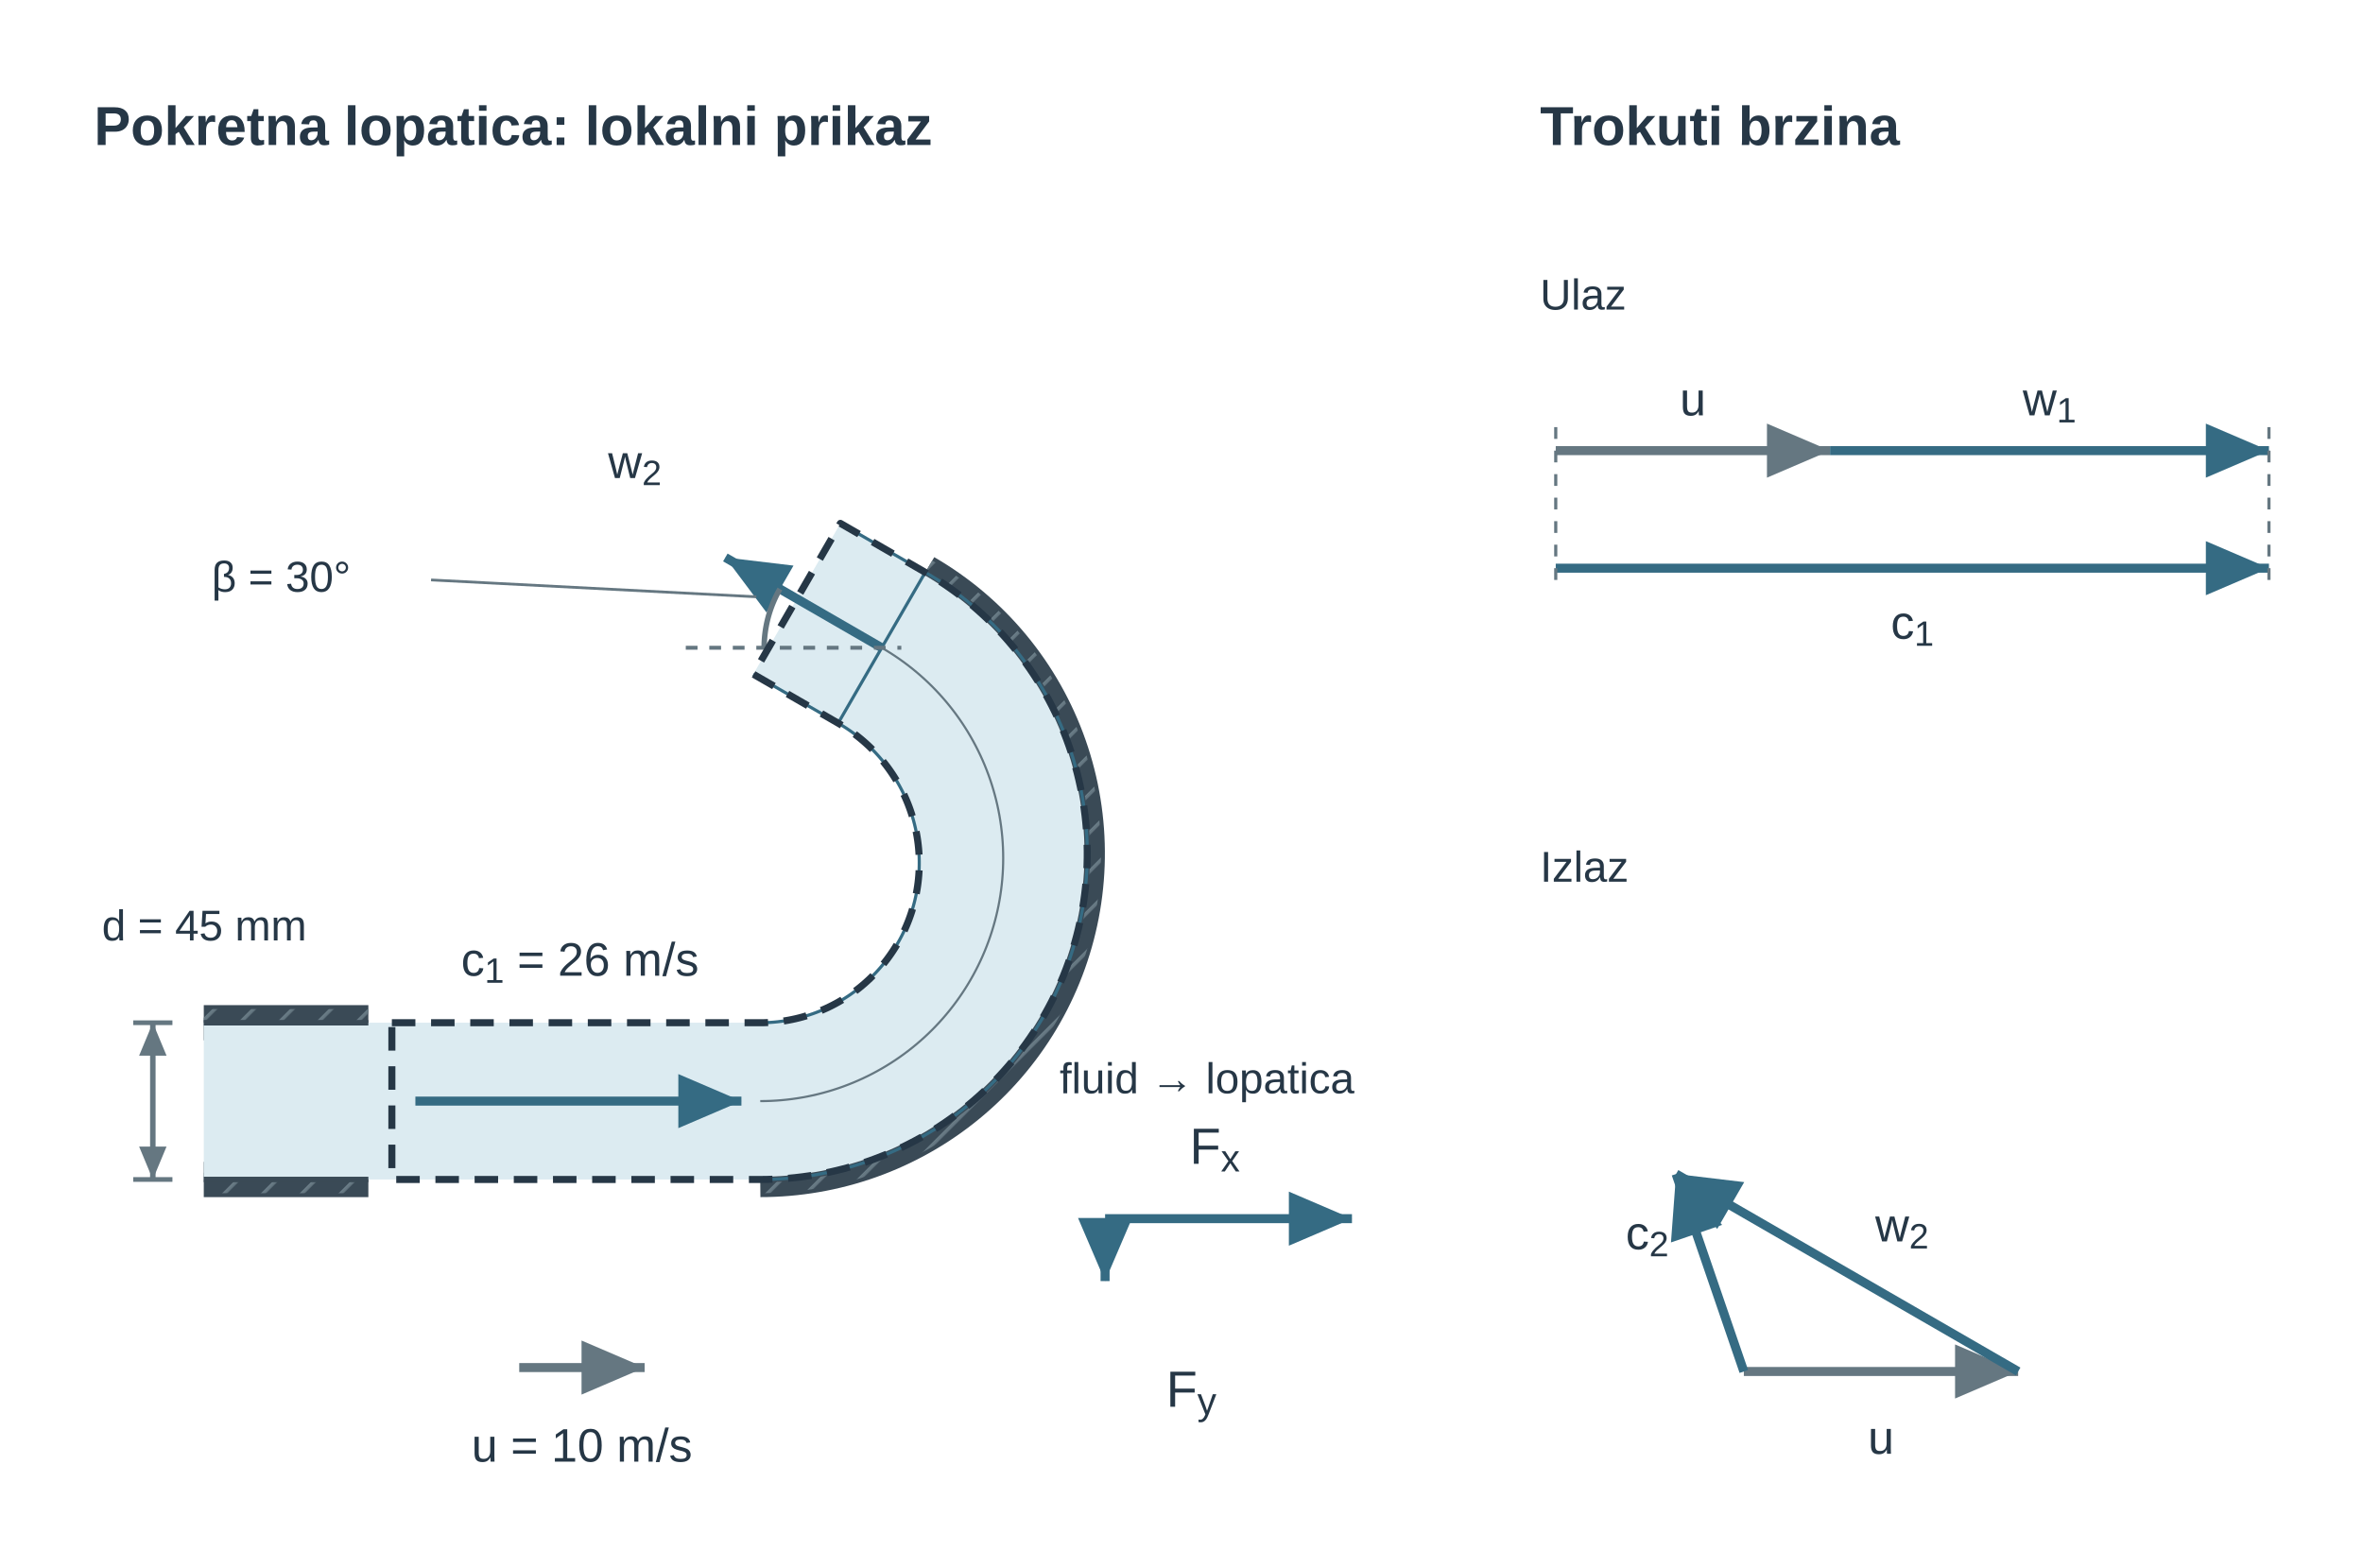
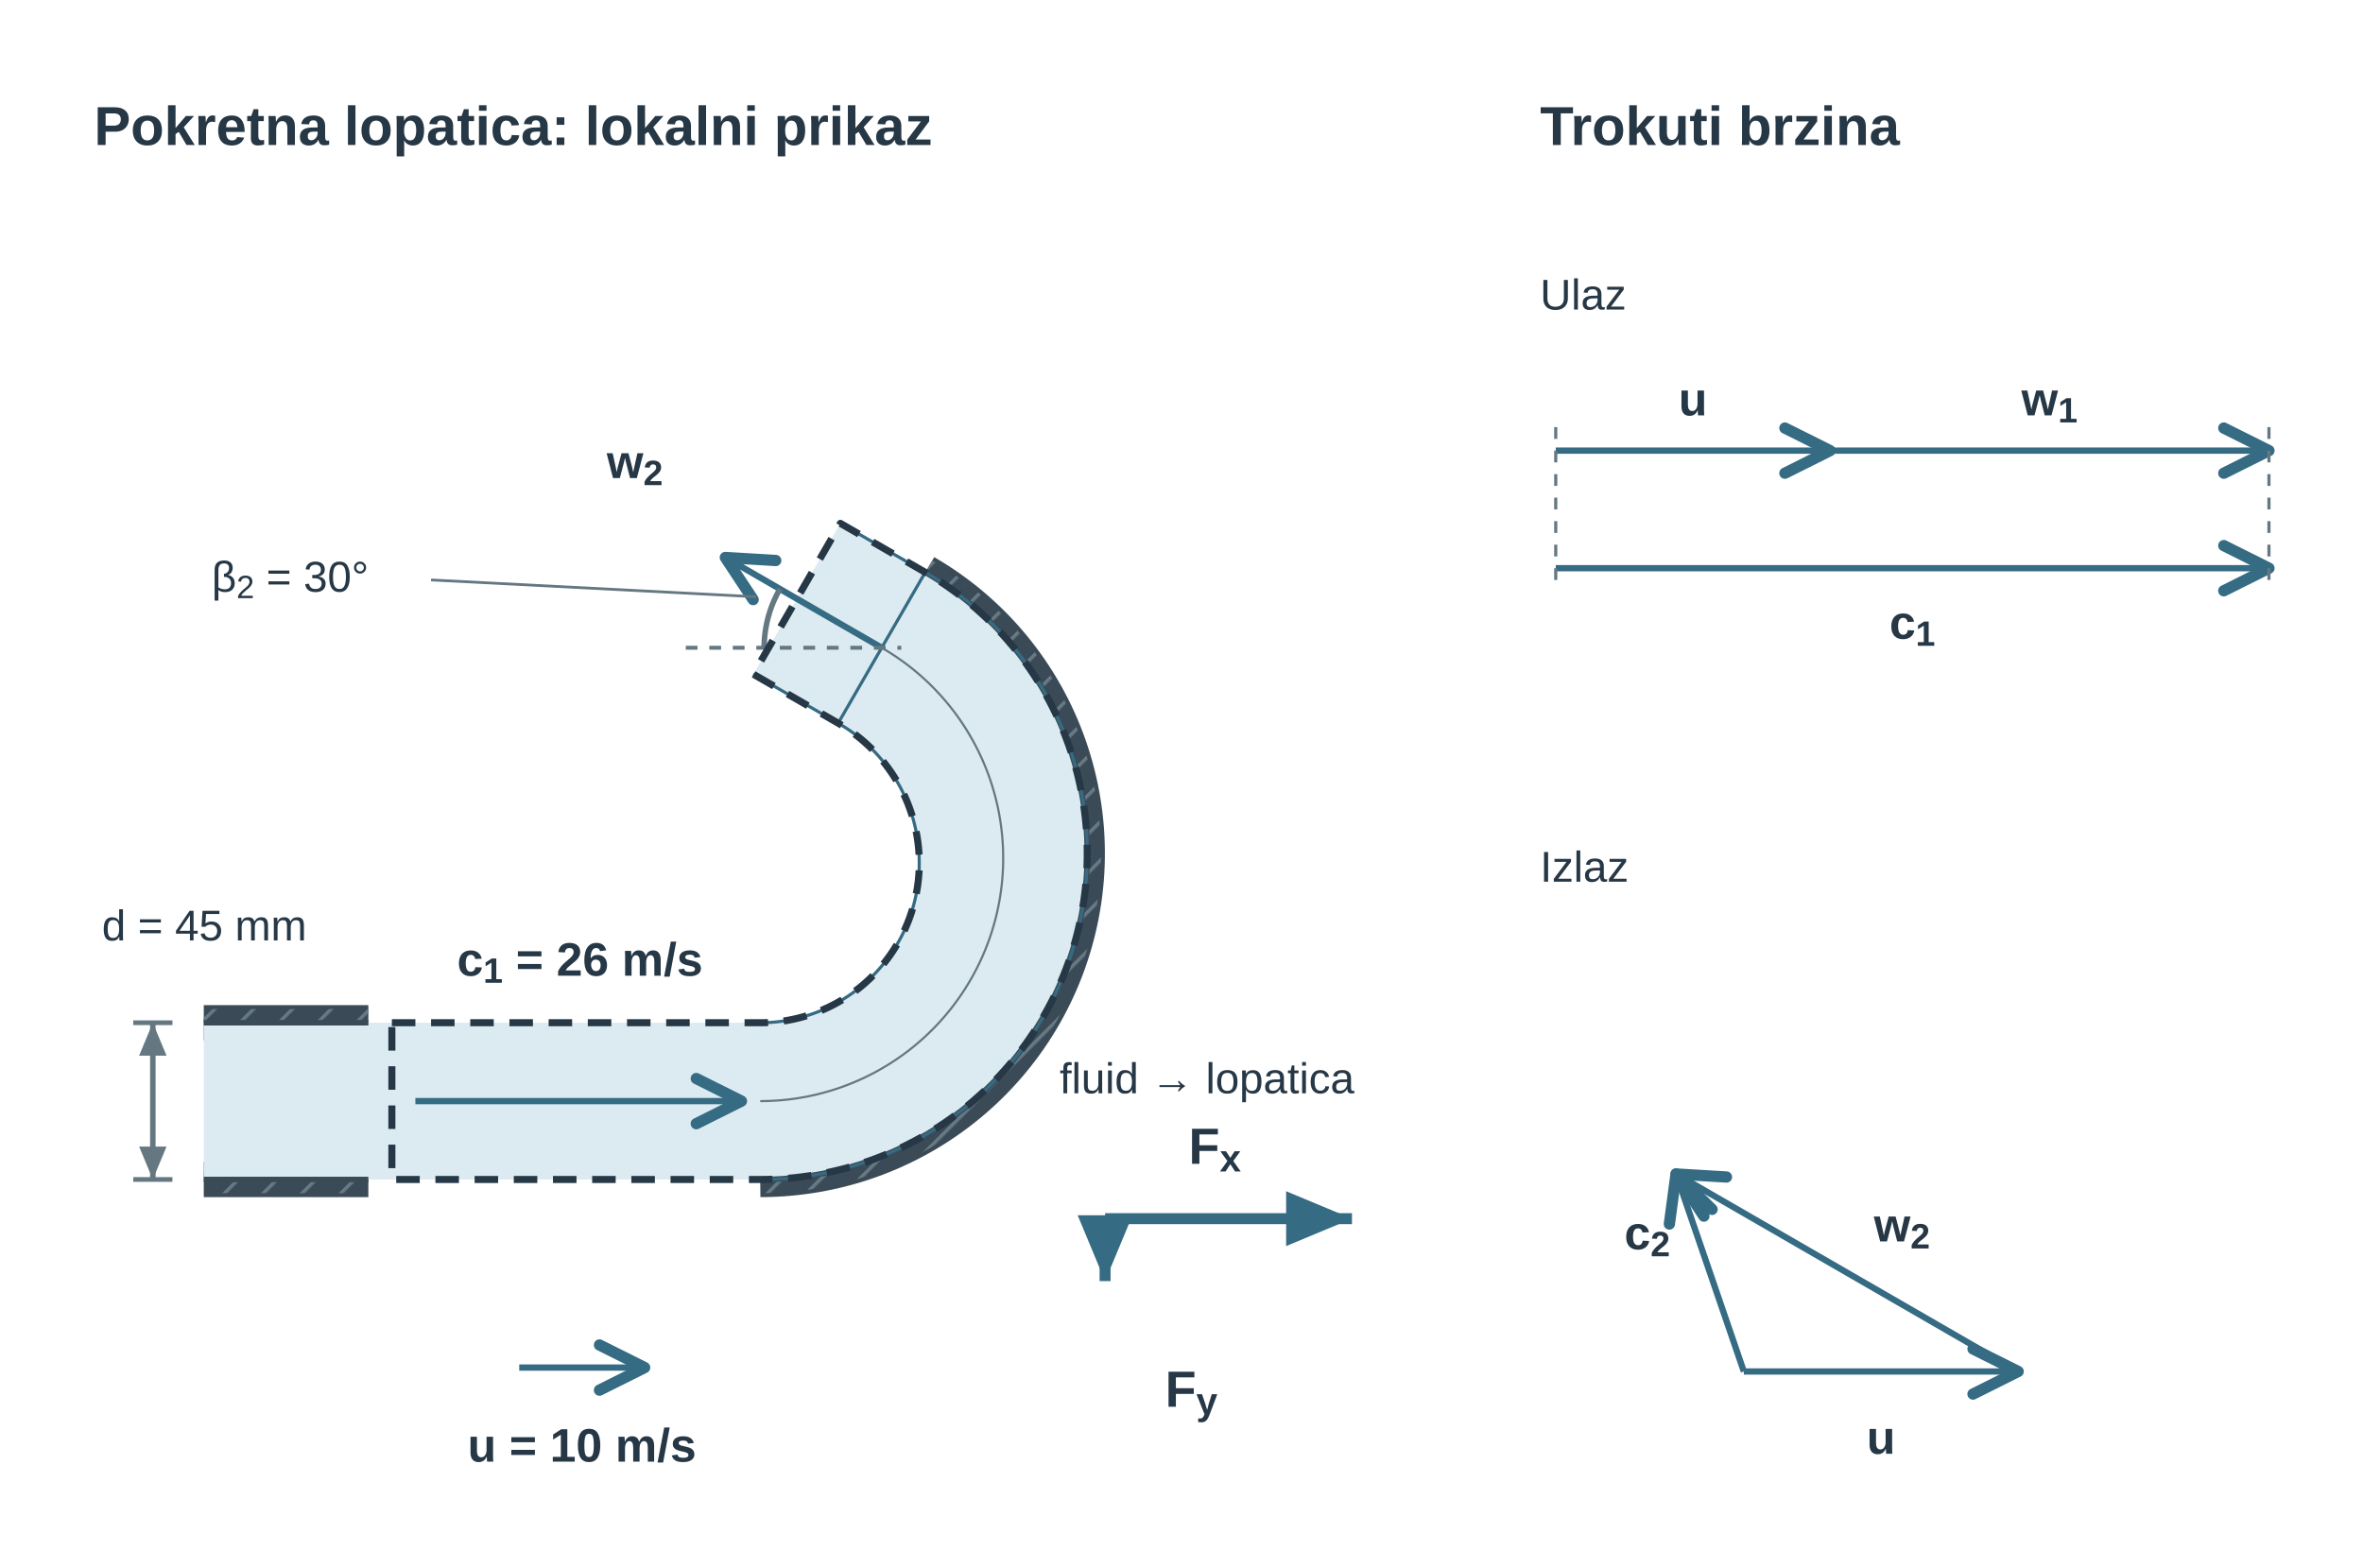
<svg xmlns="http://www.w3.org/2000/svg" viewBox="0 0 603 400" role="img" aria-labelledby="u14p4_title u14p4_desc" preserveAspectRatio="xMidYMid meet" style="display:block;width:100%;max-width:603px;height:auto;">
  <defs>
+     <marker id="u14p4_vopen" viewBox="0 0 10 10" refX="9" refY="5" markerWidth="9" markerHeight="9" orient="auto-start-reverse">
+       <path d="M1,1 L9,5 L1,9" fill="none" stroke="#356b83" stroke-width="2" stroke-linecap="round" stroke-linejoin="round" />
+     </marker>
    <pattern id="u14p4_hatch" width="7" height="7" patternUnits="userSpaceOnUse" patternTransform="rotate(45)">
      <line x1="0" y1="0" x2="0" y2="7" stroke="#657781" stroke-width="1.8" />
    </pattern>
    <marker id="u14p4_v" markerWidth="7" markerHeight="6" refX="7" refY="3" orient="auto">
      <path d="M0 0 L7 3 L0 6 Z" fill="#356b83" />
    </marker>
    <marker id="u14p4_dim" markerWidth="6" markerHeight="5" refX="6" refY="2.5" orient="auto-start-reverse">
      <path d="M0 0 L6 2.5 L0 5 Z" fill="#657781" />
    </marker>
    <marker id="u14p4_dimSmall" markerWidth="3" markerHeight="3" refX="3" refY="1.5" orient="auto-start-reverse">
      <path d="M0 0 L3 1.5 L0 3 Z" fill="#356b83" />
    </marker>
-     <marker id="u14p4_forceMarker" markerWidth="7" markerHeight="6" refX="7" refY="3" orient="auto">
-       <path d="M0 0 L7 3 L0 6 Z" fill="#356b83" />
+     <marker id="u14p4_forceMarker" markerWidth="6" markerHeight="5" refX="6" refY="2.5" orient="auto">
+       <path d="M0 0 L6 2.5 L0 5 Z" fill="#356b83" />
    </marker>
    <marker id="u14p4_pressureMarker" markerWidth="7" markerHeight="6" refX="7" refY="3" orient="auto">
      <path d="M0 0 L7 3 L0 6 Z" fill="#356b83" />
    </marker>
    <marker id="u14p4_reactionMarker" markerWidth="7" markerHeight="6" refX="7" refY="3" orient="auto">
      <path d="M0 0 L7 3 L0 6 Z" fill="#356b83" />
    </marker>
    <marker id="u14p4_axisMarker" markerWidth="7" markerHeight="6" refX="7" refY="3" orient="auto">
      <path d="M0 0 L7 3 L0 6 Z" fill="#3a4a56" />
    </marker>
    <marker id="u14p4_motionMarker" markerWidth="7" markerHeight="6" refX="7" refY="3" orient="auto">
      <path d="M0 0 L7 3 L0 6 Z" fill="#657781" />
    </marker>
  </defs>
  <g id="u14p4_title-scene-1" transform="translate(-10 -5)">
    <g font-family="Arial, Liberation Sans, sans-serif" fill="#3a4a56">
      <text x="34" y="42" font-size="14" fill="#263746" text-anchor="start" font-weight="700">Pokretna lopatica: lokalni prikaz</text>
      <path id="u14p4_flowouter0" d="M62 266.0 H104" fill="none" stroke="#3a4a56" stroke-width="9" stroke-linecap="butt" stroke-linejoin="round" />
      <path d="M62 266.0 H104" fill="none" stroke="url(#u14p4_hatch)" stroke-width="7" stroke-linecap="butt" stroke-linejoin="round" />
      <path id="u14p4_flowouter1" d="M62 306.0 H104" fill="none" stroke="#3a4a56" stroke-width="9" stroke-linecap="butt" stroke-linejoin="round" />
      <path d="M62 306.0 H104" fill="none" stroke="url(#u14p4_hatch)" stroke-width="7" stroke-linecap="butt" stroke-linejoin="round" />
      <path id="u14p4_flowouter2" d="M204 306 L205.789 305.981 L207.577 305.924 L209.363 305.829 L211.147 305.695 L212.928 305.524 L214.705 305.314 L216.477 305.067 L218.244 304.782 L220.004 304.459 L221.758 304.099 L223.503 303.701 L225.239 303.266 L226.966 302.794 L228.683 302.285 L230.389 301.739 L232.083 301.156 L233.764 300.538 L235.432 299.883 L237.085 299.192 L238.724 298.466 L240.347 297.705 L241.954 296.909 L243.544 296.079 L245.116 295.214 L246.669 294.316 L248.202 293.384 L249.716 292.419 L251.209 291.422 L252.681 290.392 L254.13 289.33 L255.556 288.238 L256.959 287.114 L258.338 285.96 L259.692 284.777 L261.02 283.564 L262.322 282.322 L263.598 281.052 L264.846 279.755 L266.066 278.43 L267.257 277.079 L268.419 275.702 L269.552 274.3 L270.654 272.873 L271.725 271.422 L272.765 269.947 L273.773 268.45 L274.749 266.931 L275.692 265.391 L276.601 263.83 L277.476 262.249 L278.318 260.649 L279.124 259.031 L279.895 257.395 L280.631 255.742 L281.331 254.072 L281.995 252.388 L282.622 250.688 L283.212 248.975 L283.764 247.249 L284.279 245.511 L284.756 243.761 L285.195 242.001 L285.596 240.23 L285.958 238.451 L286.281 236.664 L286.565 234.87 L286.81 233.069 L287.015 231.263 L287.181 229.452 L287.307 227.637 L287.393 225.82 L287.44 224 L287.447 222.179 L287.413 220.358 L287.34 218.538 L287.227 216.719 L287.074 214.902 L286.881 213.089 L286.648 211.279 L286.375 209.475 L286.063 207.677 L285.711 205.885 L285.32 204.101 L284.889 202.326 L284.419 200.56 L283.91 198.804 L283.363 197.06 L282.777 195.328 L282.153 193.608 L281.49 191.902 L280.791 190.211 L280.053 188.536 L279.279 186.876 L278.469 185.234 L277.621 183.61 L276.738 182.004 L275.82 180.419 L274.866 178.853 L273.878 177.309 L272.856 175.787 L271.8 174.287 L270.711 172.811 L269.589 171.359 L268.435 169.932 L267.25 168.531 L266.033 167.157 L264.787 165.809 L263.51 164.49 L262.204 163.199 L260.87 161.937 L259.508 160.705 L258.119 159.504 L256.703 158.333 L255.261 157.195 L253.795 156.089 L252.304 155.015 L250.789 153.975 L249.252 152.969 L247.692 151.998 L246.111 151.061" fill="none" stroke="#3a4a56" stroke-width="9" stroke-linecap="butt" stroke-linejoin="round" />
      <path d="M204 306 L205.789 305.981 L207.577 305.924 L209.363 305.829 L211.147 305.695 L212.928 305.524 L214.705 305.314 L216.477 305.067 L218.244 304.782 L220.004 304.459 L221.758 304.099 L223.503 303.701 L225.239 303.266 L226.966 302.794 L228.683 302.285 L230.389 301.739 L232.083 301.156 L233.764 300.538 L235.432 299.883 L237.085 299.192 L238.724 298.466 L240.347 297.705 L241.954 296.909 L243.544 296.079 L245.116 295.214 L246.669 294.316 L248.202 293.384 L249.716 292.419 L251.209 291.422 L252.681 290.392 L254.13 289.33 L255.556 288.238 L256.959 287.114 L258.338 285.96 L259.692 284.777 L261.02 283.564 L262.322 282.322 L263.598 281.052 L264.846 279.755 L266.066 278.43 L267.257 277.079 L268.419 275.702 L269.552 274.3 L270.654 272.873 L271.725 271.422 L272.765 269.947 L273.773 268.45 L274.749 266.931 L275.692 265.391 L276.601 263.83 L277.476 262.249 L278.318 260.649 L279.124 259.031 L279.895 257.395 L280.631 255.742 L281.331 254.072 L281.995 252.388 L282.622 250.688 L283.212 248.975 L283.764 247.249 L284.279 245.511 L284.756 243.761 L285.195 242.001 L285.596 240.23 L285.958 238.451 L286.281 236.664 L286.565 234.87 L286.81 233.069 L287.015 231.263 L287.181 229.452 L287.307 227.637 L287.393 225.82 L287.44 224 L287.447 222.179 L287.413 220.358 L287.34 218.538 L287.227 216.719 L287.074 214.902 L286.881 213.089 L286.648 211.279 L286.375 209.475 L286.063 207.677 L285.711 205.885 L285.32 204.101 L284.889 202.326 L284.419 200.56 L283.91 198.804 L283.363 197.06 L282.777 195.328 L282.153 193.608 L281.49 191.902 L280.791 190.211 L280.053 188.536 L279.279 186.876 L278.469 185.234 L277.621 183.61 L276.738 182.004 L275.82 180.419 L274.866 178.853 L273.878 177.309 L272.856 175.787 L271.8 174.287 L270.711 172.811 L269.589 171.359 L268.435 169.932 L267.25 168.531 L266.033 167.157 L264.787 165.809 L263.51 164.49 L262.204 163.199 L260.87 161.937 L259.508 160.705 L258.119 159.504 L256.703 158.333 L255.261 157.195 L253.795 156.089 L252.304 155.015 L250.789 153.975 L249.252 152.969 L247.692 151.998 L246.111 151.061" fill="none" stroke="url(#u14p4_hatch)" stroke-width="7" stroke-linecap="butt" stroke-linejoin="round" />
      <path id="u14p4_flowfluid" d="M62 266 L204 266 L204.916 265.99 L205.832 265.958 L206.747 265.906 L207.66 265.833 L208.571 265.739 L209.48 265.625 L210.386 265.49 L211.288 265.334 L212.187 265.158 L213.081 264.962 L213.97 264.745 L214.854 264.509 L215.733 264.252 L216.604 263.976 L217.47 263.681 L218.328 263.366 L219.178 263.031 L220.021 262.678 L220.855 262.306 L221.68 261.916 L222.496 261.507 L223.303 261.08 L224.099 260.635 L224.884 260.173 L225.659 259.693 L226.423 259.197 L227.175 258.683 L227.914 258.153 L228.642 257.607 L229.357 257.045 L230.058 256.468 L230.747 255.875 L231.421 255.268 L232.082 254.646 L232.728 254.009 L233.359 253.359 L233.976 252.695 L234.577 252.018 L235.163 251.329 L235.733 250.627 L236.286 249.913 L236.824 249.187 L237.345 248.45 L237.85 247.702 L238.337 246.943 L238.807 246.175 L239.26 245.396 L239.696 244.609 L240.113 243.812 L240.513 243.007 L240.895 242.194 L241.258 241.374 L241.603 240.546 L241.93 239.711 L242.238 238.87 L242.527 238.023 L242.798 237.17 L243.049 236.312 L243.282 235.45 L243.496 234.583 L243.69 233.712 L243.865 232.838 L244.022 231.961 L244.158 231.081 L244.276 230.199 L244.374 229.315 L244.453 228.43 L244.513 227.544 L244.554 226.658 L244.575 225.772 L244.577 224.885 L244.56 224 L244.524 223.116 L244.469 222.233 L244.394 221.352 L244.301 220.474 L244.189 219.599 L244.058 218.726 L243.909 217.857 L243.741 216.993 L243.554 216.132 L243.35 215.276 L243.127 214.426 L242.886 213.581 L242.627 212.741 L242.351 211.908 L242.057 211.082 L241.745 210.262 L241.416 209.45 L241.071 208.645 L240.708 207.848 L240.329 207.06 L239.933 206.28 L239.521 205.509 L239.093 204.747 L238.649 203.996 L238.189 203.254 L237.714 202.522 L237.224 201.8 L236.719 201.09 L236.199 200.391 L235.665 199.703 L235.117 199.026 L234.554 198.362 L233.978 197.71 L233.389 197.07 L232.786 196.443 L232.171 195.829 L231.543 195.228 L230.903 194.641 L230.251 194.067 L229.587 193.507 L228.911 192.961 L228.225 192.429 L227.528 191.912 L226.82 191.41 L226.102 190.923 L225.374 190.45 L224.636 189.993 L223.889 189.551 L202.238 177.051 L224.46 138.561 L246.111 151.061 L247.692 151.998 L249.252 152.969 L250.789 153.975 L252.304 155.015 L253.795 156.089 L255.261 157.195 L256.703 158.333 L258.119 159.504 L259.508 160.705 L260.87 161.937 L262.204 163.199 L263.51 164.49 L264.787 165.809 L266.033 167.157 L267.25 168.531 L268.435 169.932 L269.589 171.359 L270.711 172.811 L271.8 174.287 L272.856 175.787 L273.878 177.309 L274.866 178.853 L275.82 180.419 L276.738 182.004 L277.621 183.61 L278.469 185.234 L279.279 186.876 L280.053 188.536 L280.791 190.211 L281.49 191.902 L282.153 193.608 L282.777 195.328 L283.363 197.06 L283.91 198.804 L284.419 200.56 L284.889 202.326 L285.32 204.101 L285.711 205.885 L286.063 207.677 L286.375 209.475 L286.648 211.279 L286.881 213.089 L287.074 214.902 L287.227 216.719 L287.34 218.538 L287.413 220.358 L287.447 222.179 L287.44 224 L287.393 225.82 L287.307 227.637 L287.181 229.452 L287.015 231.263 L286.81 233.069 L286.565 234.87 L286.281 236.664 L285.958 238.451 L285.596 240.23 L285.195 242.001 L284.756 243.761 L284.279 245.511 L283.764 247.249 L283.212 248.975 L282.622 250.688 L281.995 252.388 L281.331 254.072 L280.631 255.742 L279.895 257.395 L279.124 259.031 L278.318 260.649 L277.476 262.249 L276.601 263.83 L275.692 265.391 L274.749 266.931 L273.773 268.45 L272.765 269.947 L271.725 271.422 L270.654 272.873 L269.552 274.3 L268.419 275.702 L267.257 277.079 L266.066 278.43 L264.846 279.755 L263.598 281.052 L262.322 282.322 L261.02 283.564 L259.692 284.777 L258.338 285.96 L256.959 287.114 L255.556 288.238 L254.13 289.33 L252.681 290.392 L251.209 291.422 L249.716 292.419 L248.202 293.384 L246.669 294.316 L245.116 295.214 L243.544 296.079 L241.954 296.909 L240.347 297.705 L238.724 298.466 L237.085 299.192 L235.432 299.883 L233.764 300.538 L232.083 301.156 L230.389 301.739 L228.683 302.285 L226.966 302.794 L225.239 303.266 L223.503 303.701 L221.758 304.099 L220.004 304.459 L218.244 304.782 L216.477 305.067 L214.705 305.314 L212.928 305.524 L211.147 305.695 L209.363 305.829 L207.577 305.924 L205.789 305.981 L204 306 L62 306 Z" fill="#dcebf1" stroke="none" stroke-width="1.8" />
      <path id="u14p4_flowwall0" d="M62 266.0 H104" fill="none" stroke="#3a4a56" stroke-width="1.4" />
      <path id="u14p4_flowwall1" d="M62 306.0 H104" fill="none" stroke="#3a4a56" stroke-width="1.4" />
      <path id="u14p4_flowwall2" d="M204 306 L205.789 305.981 L207.577 305.924 L209.363 305.829 L211.147 305.695 L212.928 305.524 L214.705 305.314 L216.477 305.067 L218.244 304.782 L220.004 304.459 L221.758 304.099 L223.503 303.701 L225.239 303.266 L226.966 302.794 L228.683 302.285 L230.389 301.739 L232.083 301.156 L233.764 300.538 L235.432 299.883 L237.085 299.192 L238.724 298.466 L240.347 297.705 L241.954 296.909 L243.544 296.079 L245.116 295.214 L246.669 294.316 L248.202 293.384 L249.716 292.419 L251.209 291.422 L252.681 290.392 L254.13 289.33 L255.556 288.238 L256.959 287.114 L258.338 285.96 L259.692 284.777 L261.02 283.564 L262.322 282.322 L263.598 281.052 L264.846 279.755 L266.066 278.43 L267.257 277.079 L268.419 275.702 L269.552 274.3 L270.654 272.873 L271.725 271.422 L272.765 269.947 L273.773 268.45 L274.749 266.931 L275.692 265.391 L276.601 263.83 L277.476 262.249 L278.318 260.649 L279.124 259.031 L279.895 257.395 L280.631 255.742 L281.331 254.072 L281.995 252.388 L282.622 250.688 L283.212 248.975 L283.764 247.249 L284.279 245.511 L284.756 243.761 L285.195 242.001 L285.596 240.23 L285.958 238.451 L286.281 236.664 L286.565 234.87 L286.81 233.069 L287.015 231.263 L287.181 229.452 L287.307 227.637 L287.393 225.82 L287.44 224 L287.447 222.179 L287.413 220.358 L287.34 218.538 L287.227 216.719 L287.074 214.902 L286.881 213.089 L286.648 211.279 L286.375 209.475 L286.063 207.677 L285.711 205.885 L285.32 204.101 L284.889 202.326 L284.419 200.56 L283.91 198.804 L283.363 197.06 L282.777 195.328 L282.153 193.608 L281.49 191.902 L280.791 190.211 L280.053 188.536 L279.279 186.876 L278.469 185.234 L277.621 183.61 L276.738 182.004 L275.82 180.419 L274.866 178.853 L273.878 177.309 L272.856 175.787 L271.8 174.287 L270.711 172.811 L269.589 171.359 L268.435 169.932 L267.25 168.531 L266.033 167.157 L264.787 165.809 L263.51 164.49 L262.204 163.199 L260.87 161.937 L259.508 160.705 L258.119 159.504 L256.703 158.333 L255.261 157.195 L253.795 156.089 L252.304 155.015 L250.789 153.975 L249.252 152.969 L247.692 151.998 L246.111 151.061" fill="none" stroke="#3a4a56" stroke-width="1.4" />
      <path id="u14p4_flowfreeEdge" d="M204 266 L204.916 265.99 L205.832 265.958 L206.747 265.906 L207.66 265.833 L208.571 265.739 L209.48 265.625 L210.386 265.49 L211.288 265.334 L212.187 265.158 L213.081 264.962 L213.97 264.745 L214.854 264.509 L215.733 264.252 L216.604 263.976 L217.47 263.681 L218.328 263.366 L219.178 263.031 L220.021 262.678 L220.855 262.306 L221.68 261.916 L222.496 261.507 L223.303 261.08 L224.099 260.635 L224.884 260.173 L225.659 259.693 L226.423 259.197 L227.175 258.683 L227.914 258.153 L228.642 257.607 L229.357 257.045 L230.058 256.468 L230.747 255.875 L231.421 255.268 L232.082 254.646 L232.728 254.009 L233.359 253.359 L233.976 252.695 L234.577 252.018 L235.163 251.329 L235.733 250.627 L236.286 249.913 L236.824 249.187 L237.345 248.45 L237.85 247.702 L238.337 246.943 L238.807 246.175 L239.26 245.396 L239.696 244.609 L240.113 243.812 L240.513 243.007 L240.895 242.194 L241.258 241.374 L241.603 240.546 L241.93 239.711 L242.238 238.87 L242.527 238.023 L242.798 237.17 L243.049 236.312 L243.282 235.45 L243.496 234.583 L243.69 233.712 L243.865 232.838 L244.022 231.961 L244.158 231.081 L244.276 230.199 L244.374 229.315 L244.453 228.43 L244.513 227.544 L244.554 226.658 L244.575 225.772 L244.577 224.885 L244.56 224 L244.524 223.116 L244.469 222.233 L244.394 221.352 L244.301 220.474 L244.189 219.599 L244.058 218.726 L243.909 217.857 L243.741 216.993 L243.554 216.132 L243.35 215.276 L243.127 214.426 L242.886 213.581 L242.627 212.741 L242.351 211.908 L242.057 211.082 L241.745 210.262 L241.416 209.45 L241.071 208.645 L240.708 207.848 L240.329 207.06 L239.933 206.28 L239.521 205.509 L239.093 204.747 L238.649 203.996 L238.189 203.254 L237.714 202.522 L237.224 201.8 L236.719 201.09 L236.199 200.391 L235.665 199.703 L235.117 199.026 L234.554 198.362 L233.978 197.71 L233.389 197.07 L232.786 196.443 L232.171 195.829 L231.543 195.228 L230.903 194.641 L230.251 194.067 L229.587 193.507 L228.911 192.961 L228.225 192.429 L227.528 191.912 L226.82 191.41 L226.102 190.923 L225.374 190.45 L224.636 189.993 L223.889 189.551 L202.238 177.051" fill="none" stroke="#356b83" stroke-width="0.8" />
      <path id="u14p4_flowouterEdge" d="M204 306 L205.789 305.981 L207.577 305.924 L209.363 305.829 L211.147 305.695 L212.928 305.524 L214.705 305.314 L216.477 305.067 L218.244 304.782 L220.004 304.459 L221.758 304.099 L223.503 303.701 L225.239 303.266 L226.966 302.794 L228.683 302.285 L230.389 301.739 L232.083 301.156 L233.764 300.538 L235.432 299.883 L237.085 299.192 L238.724 298.466 L240.347 297.705 L241.954 296.909 L243.544 296.079 L245.116 295.214 L246.669 294.316 L248.202 293.384 L249.716 292.419 L251.209 291.422 L252.681 290.392 L254.13 289.33 L255.556 288.238 L256.959 287.114 L258.338 285.96 L259.692 284.777 L261.02 283.564 L262.322 282.322 L263.598 281.052 L264.846 279.755 L266.066 278.43 L267.257 277.079 L268.419 275.702 L269.552 274.3 L270.654 272.873 L271.725 271.422 L272.765 269.947 L273.773 268.45 L274.749 266.931 L275.692 265.391 L276.601 263.83 L277.476 262.249 L278.318 260.649 L279.124 259.031 L279.895 257.395 L280.631 255.742 L281.331 254.072 L281.995 252.388 L282.622 250.688 L283.212 248.975 L283.764 247.249 L284.279 245.511 L284.756 243.761 L285.195 242.001 L285.596 240.23 L285.958 238.451 L286.281 236.664 L286.565 234.87 L286.81 233.069 L287.015 231.263 L287.181 229.452 L287.307 227.637 L287.393 225.82 L287.44 224 L287.447 222.179 L287.413 220.358 L287.34 218.538 L287.227 216.719 L287.074 214.902 L286.881 213.089 L286.648 211.279 L286.375 209.475 L286.063 207.677 L285.711 205.885 L285.32 204.101 L284.889 202.326 L284.419 200.56 L283.91 198.804 L283.363 197.06 L282.777 195.328 L282.153 193.608 L281.49 191.902 L280.791 190.211 L280.053 188.536 L279.279 186.876 L278.469 185.234 L277.621 183.61 L276.738 182.004 L275.82 180.419 L274.866 178.853 L273.878 177.309 L272.856 175.787 L271.8 174.287 L270.711 172.811 L269.589 171.359 L268.435 169.932 L267.25 168.531 L266.033 167.157 L264.787 165.809 L263.51 164.49 L262.204 163.199 L260.87 161.937 L259.508 160.705 L258.119 159.504 L256.703 158.333 L255.261 157.195 L253.795 156.089 L252.304 155.015 L250.789 153.975 L249.252 152.969 L247.692 151.998 L246.111 151.061 L224.46 138.561" fill="none" stroke="#356b83" stroke-width="0.8" />
      <path id="u14p4_flowcenterline" d="M204 286 L205.353 285.985 L206.704 285.941 L208.055 285.867 L209.404 285.764 L210.75 285.631 L212.093 285.47 L213.432 285.278 L214.766 285.058 L216.096 284.809 L217.419 284.53 L218.737 284.223 L220.047 283.887 L221.349 283.523 L222.644 283.13 L223.929 282.71 L225.205 282.261 L226.471 281.784 L227.726 281.281 L228.97 280.749 L230.202 280.191 L231.422 279.606 L232.628 278.995 L233.821 278.357 L235 277.694 L236.164 277.005 L237.313 276.29 L238.445 275.551 L239.562 274.787 L240.661 274 L241.743 273.188 L242.807 272.353 L243.853 271.495 L244.879 270.614 L245.887 269.711 L246.874 268.787 L247.841 267.841 L248.787 266.874 L249.711 265.887 L250.614 264.879 L251.495 263.853 L252.353 262.807 L253.188 261.743 L254 260.661 L254.787 259.562 L255.551 258.445 L256.29 257.313 L257.005 256.164 L257.694 255 L258.357 253.821 L258.995 252.628 L259.606 251.422 L260.191 250.202 L260.749 248.97 L261.281 247.726 L261.784 246.471 L262.261 245.205 L262.71 243.929 L263.13 242.644 L263.523 241.349 L263.887 240.047 L264.223 238.737 L264.53 237.419 L264.809 236.096 L265.058 234.766 L265.278 233.432 L265.47 232.093 L265.631 230.75 L265.764 229.404 L265.867 228.055 L265.941 226.704 L265.985 225.353 L266 224 L265.985 222.647 L265.941 221.296 L265.867 219.945 L265.764 218.596 L265.631 217.25 L265.47 215.907 L265.278 214.568 L265.058 213.234 L264.809 211.904 L264.53 210.581 L264.223 209.263 L263.887 207.953 L263.523 206.651 L263.13 205.356 L262.71 204.071 L262.261 202.795 L261.784 201.529 L261.281 200.274 L260.749 199.03 L260.191 197.798 L259.606 196.578 L258.995 195.372 L258.357 194.179 L257.694 193 L257.005 191.836 L256.29 190.687 L255.551 189.555 L254.787 188.438 L254 187.339 L253.188 186.257 L252.353 185.193 L251.495 184.147 L250.614 183.121 L249.711 182.113 L248.787 181.126 L247.841 180.159 L246.874 179.213 L245.887 178.289 L244.879 177.386 L243.853 176.505 L242.807 175.647 L241.743 174.812 L240.661 174 L239.562 173.213 L238.445 172.449 L237.313 171.71 L236.164 170.995 L235 170.306" fill="none" stroke="#657781" stroke-width="0.55" />
      <path id="u14p4_flowoutletSection" d="M223.889 189.551 L246.111 151.061" fill="none" stroke="#356b83" stroke-width="0.8" />
-       <path id="u14p4_inflow" d="M116 286 L199.2 286" fill="none" stroke="#356b83" stroke-width="2.3" marker-end="url(#u14p4_pressureMarker)" />
-       <text x="158" y="254" font-size="12" fill="#263746" text-anchor="middle">c<tspan baseline-shift="sub" font-size="0.75em">1</tspan> = 26 m/s</text>
-       <path id="u14p4_relativeExit" d="M235 170.306 L195.094 147.266" fill="none" stroke="#356b83" stroke-width="2.3" marker-end="url(#u14p4_reactionMarker)" />
-       <text x="172" y="127" font-size="12" fill="#263746" text-anchor="middle">w<tspan baseline-shift="sub" font-size="0.75em">2</tspan>
+       <path id="u14p4_inflow" d="M116 286 L199.2 286" fill="none" stroke="#356b83" stroke-width="1.6" marker-end="url(#u14p4_vopen)" data-mf1-vector="velocity" />
+       <text x="158" y="254" font-size="12" fill="#263746" text-anchor="middle" font-weight="700">c<tspan baseline-shift="sub" font-size="0.75em">1</tspan> = 26 m/s</text>
+       <path id="u14p4_relativeExit" d="M235 170.306 L195.094 147.266" fill="none" stroke="#356b83" stroke-width="1.6" marker-end="url(#u14p4_vopen)" data-mf1-vector="velocity" />
+       <text x="172" y="127" font-size="12" fill="#263746" text-anchor="middle" font-weight="700">w<tspan baseline-shift="sub" font-size="0.75em">2</tspan>
      </text>
      <line x1="44" y1="266" x2="54" y2="266" stroke="#657781" stroke-width="1.2" />
      <line x1="44" y1="306" x2="54" y2="306" stroke="#657781" stroke-width="1.2" />
-       <path id="u14p4_d" d="M49 266 L49 306" fill="none" stroke="#657781" stroke-width="1.4" marker-start="url(#u14p4_dim)" marker-end="url(#u14p4_dim)" />
+       <path id="u14p4_d" d="M49 266 L49 306" fill="none" stroke="#657781" stroke-width="1.4" marker-start="url(#u14p4_dim)" marker-end="url(#u14p4_dim)" data-mf1-role="dimension" />
      <text x="36" y="245" font-size="11" fill="#263746" text-anchor="start">d = 45 mm</text>
      <line x1="185.0" y1="170.306" x2="240.0" y2="170.306" stroke="#657781" stroke-width="1" stroke-dasharray="3 3" />
      <path id="u14p4_beta" d="M209.019 155.306 L208.761 155.762 L208.512 156.222 L208.27 156.687 L208.036 157.155 L207.811 157.628 L207.594 158.104 L207.385 158.584 L207.184 159.068 L206.993 159.555 L206.809 160.046 L206.634 160.539 L206.468 161.036 L206.311 161.535 L206.162 162.037 L206.022 162.542 L205.891 163.049 L205.769 163.558 L205.656 164.069 L205.551 164.582 L205.456 165.097 L205.369 165.613 L205.292 166.131 L205.224 166.65 L205.164 167.171 L205.114 167.692 L205.073 168.214 L205.041 168.736 L205.018 169.259 L205.005 169.783 L205 170.306" fill="none" stroke="#657781" stroke-width="1.4" />
-       <text x="64" y="156" font-size="11" fill="#263746" text-anchor="start">β = 30°</text>
+       <text x="64" y="156" font-size="11" fill="#263746" text-anchor="start">β<tspan baseline-shift="sub" font-size="0.75em">2</tspan> = 30°</text>
      <line id="u14p4_betaLeader" x1="120" y1="153" x2="203.0" y2="157.306" stroke="#657781" stroke-width="0.7" />
-       <path id="u14p4_motion" d="M142.5 354 L174.5 354" fill="none" stroke="#657781" stroke-width="2.3" marker-end="url(#u14p4_motionMarker)" />
-       <text x="158.5" y="378" font-size="12" fill="#263746" text-anchor="middle">u = 10 m/s</text>
-       <path id="u14p4_forceX" d="M292 316 L355 316" fill="none" stroke="#356b83" stroke-width="2.3" marker-end="url(#u14p4_forceMarker)" />
+       <path id="u14p4_motion" d="M142.5 354 L174.5 354" fill="none" stroke="#356b83" stroke-width="1.6" marker-end="url(#u14p4_vopen)" data-mf1-vector="velocity" />
+       <text x="158.5" y="378" font-size="12" fill="#263746" text-anchor="middle" font-weight="700">u = 10 m/s</text>
+       <path id="u14p4_forceX" d="M292 316 L355 316" fill="none" stroke="#356b83" stroke-width="2.8" marker-end="url(#u14p4_forceMarker)" data-mf1-vector="force" />
      <text x="318" y="284" font-size="11" fill="#263746" text-anchor="middle">fluid → lopatica</text>
-       <text x="320" y="302" font-size="13" fill="#263746" text-anchor="middle">F<tspan baseline-shift="sub" font-size="0.75em">x</tspan>
+       <text x="320" y="302" font-size="13" fill="#263746" text-anchor="middle" font-weight="700">F<tspan baseline-shift="sub" font-size="0.75em">x</tspan>
      </text>
-       <path id="u14p4_forceY" d="M292 316 L292 331.932" fill="none" stroke="#356b83" stroke-width="2.3" marker-end="url(#u14p4_forceMarker)" />
-       <text x="314" y="364" font-size="13" fill="#263746" text-anchor="middle">F<tspan baseline-shift="sub" font-size="0.75em">y</tspan>
+       <path id="u14p4_forceY" d="M292 316 L292 331.932" fill="none" stroke="#356b83" stroke-width="2.8" marker-end="url(#u14p4_forceMarker)" data-mf1-vector="force" />
+       <text x="314" y="364" font-size="13" fill="#263746" text-anchor="middle" font-weight="700">F<tspan baseline-shift="sub" font-size="0.75em">y</tspan>
      </text>
      <path id="u14p4_flowcontrolVolume" d="M110 266 L204 266 L204.916 265.99 L205.832 265.958 L206.747 265.906 L207.66 265.833 L208.571 265.739 L209.48 265.625 L210.386 265.49 L211.288 265.334 L212.187 265.158 L213.081 264.962 L213.97 264.745 L214.854 264.509 L215.733 264.252 L216.604 263.976 L217.47 263.681 L218.328 263.366 L219.178 263.031 L220.021 262.678 L220.855 262.306 L221.68 261.916 L222.496 261.507 L223.303 261.08 L224.099 260.635 L224.884 260.173 L225.659 259.693 L226.423 259.197 L227.175 258.683 L227.914 258.153 L228.642 257.607 L229.357 257.045 L230.058 256.468 L230.747 255.875 L231.421 255.268 L232.082 254.646 L232.728 254.009 L233.359 253.359 L233.976 252.695 L234.577 252.018 L235.163 251.329 L235.733 250.627 L236.286 249.913 L236.824 249.187 L237.345 248.45 L237.85 247.702 L238.337 246.943 L238.807 246.175 L239.26 245.396 L239.696 244.609 L240.113 243.812 L240.513 243.007 L240.895 242.194 L241.258 241.374 L241.603 240.546 L241.93 239.711 L242.238 238.87 L242.527 238.023 L242.798 237.17 L243.049 236.312 L243.282 235.45 L243.496 234.583 L243.69 233.712 L243.865 232.838 L244.022 231.961 L244.158 231.081 L244.276 230.199 L244.374 229.315 L244.453 228.43 L244.513 227.544 L244.554 226.658 L244.575 225.772 L244.577 224.885 L244.56 224 L244.524 223.116 L244.469 222.233 L244.394 221.352 L244.301 220.474 L244.189 219.599 L244.058 218.726 L243.909 217.857 L243.741 216.993 L243.554 216.132 L243.35 215.276 L243.127 214.426 L242.886 213.581 L242.627 212.741 L242.351 211.908 L242.057 211.082 L241.745 210.262 L241.416 209.45 L241.071 208.645 L240.708 207.848 L240.329 207.06 L239.933 206.28 L239.521 205.509 L239.093 204.747 L238.649 203.996 L238.189 203.254 L237.714 202.522 L237.224 201.8 L236.719 201.09 L236.199 200.391 L235.665 199.703 L235.117 199.026 L234.554 198.362 L233.978 197.71 L233.389 197.07 L232.786 196.443 L232.171 195.829 L231.543 195.228 L230.903 194.641 L230.251 194.067 L229.587 193.507 L228.911 192.961 L228.225 192.429 L227.528 191.912 L226.82 191.41 L226.102 190.923 L225.374 190.45 L224.636 189.993 L223.889 189.551 L202.238 177.051 L224.46 138.561 L246.111 151.061 L247.692 151.998 L249.252 152.969 L250.789 153.975 L252.304 155.015 L253.795 156.089 L255.261 157.195 L256.703 158.333 L258.119 159.504 L259.508 160.705 L260.87 161.937 L262.204 163.199 L263.51 164.49 L264.787 165.809 L266.033 167.157 L267.25 168.531 L268.435 169.932 L269.589 171.359 L270.711 172.811 L271.8 174.287 L272.856 175.787 L273.878 177.309 L274.866 178.853 L275.82 180.419 L276.738 182.004 L277.621 183.61 L278.469 185.234 L279.279 186.876 L280.053 188.536 L280.791 190.211 L281.49 191.902 L282.153 193.608 L282.777 195.328 L283.363 197.06 L283.91 198.804 L284.419 200.56 L284.889 202.326 L285.32 204.101 L285.711 205.885 L286.063 207.677 L286.375 209.475 L286.648 211.279 L286.881 213.089 L287.074 214.902 L287.227 216.719 L287.34 218.538 L287.413 220.358 L287.447 222.179 L287.44 224 L287.393 225.82 L287.307 227.637 L287.181 229.452 L287.015 231.263 L286.81 233.069 L286.565 234.87 L286.281 236.664 L285.958 238.451 L285.596 240.23 L285.195 242.001 L284.756 243.761 L284.279 245.511 L283.764 247.249 L283.212 248.975 L282.622 250.688 L281.995 252.388 L281.331 254.072 L280.631 255.742 L279.895 257.395 L279.124 259.031 L278.318 260.649 L277.476 262.249 L276.601 263.83 L275.692 265.391 L274.749 266.931 L273.773 268.45 L272.765 269.947 L271.725 271.422 L270.654 272.873 L269.552 274.3 L268.419 275.702 L267.257 277.079 L266.066 278.43 L264.846 279.755 L263.598 281.052 L262.322 282.322 L261.02 283.564 L259.692 284.777 L258.338 285.96 L256.959 287.114 L255.556 288.238 L254.13 289.33 L252.681 290.392 L251.209 291.422 L249.716 292.419 L248.202 293.384 L246.669 294.316 L245.116 295.214 L243.544 296.079 L241.954 296.909 L240.347 297.705 L238.724 298.466 L237.085 299.192 L235.432 299.883 L233.764 300.538 L232.083 301.156 L230.389 301.739 L228.683 302.285 L226.966 302.794 L225.239 303.266 L223.503 303.701 L221.758 304.099 L220.004 304.459 L218.244 304.782 L216.477 305.067 L214.705 305.314 L212.928 305.524 L211.147 305.695 L209.363 305.829 L207.577 305.924 L205.789 305.981 L204 306 L110 306 Z" fill="none" stroke="#263746" stroke-width="1.8" stroke-dasharray="6 4" stroke-linejoin="round" data-mf1-role="control-volume" />
    </g>
  </g>
  <g id="u14p4_title-scene-2" transform="translate(-21 -5)">
    <g font-family="Arial, Liberation Sans, sans-serif" fill="#3a4a56">
      <text x="414" y="42" font-size="14" fill="#263746" text-anchor="start" font-weight="700">Trokuti brzina</text>
      <text x="414" y="84" font-size="11" fill="#263746" text-anchor="start">Ulaz</text>
-       <path id="u14p4_inletTriangleu" d="M418 120 L488 120" fill="none" stroke="#657781" stroke-width="2.3" marker-end="url(#u14p4_motionMarker)" />
-       <text x="453.0" y="111" font-size="12" fill="#263746" text-anchor="middle">u</text>
-       <path id="u14p4_inletTrianglew" d="M488 120 L600 120" fill="none" stroke="#356b83" stroke-width="2.3" marker-end="url(#u14p4_reactionMarker)" />
-       <text x="544.0" y="111" font-size="12" fill="#263746" text-anchor="middle">w<tspan baseline-shift="sub" font-size="0.75em">1</tspan>
+       <path id="u14p4_inletTriangleu" d="M418 120 L488 120" fill="none" stroke="#356b83" stroke-width="1.6" marker-end="url(#u14p4_vopen)" data-mf1-vector="velocity" />
+       <text x="453.0" y="111" font-size="12" fill="#263746" text-anchor="middle" font-weight="700">u</text>
+       <path id="u14p4_inletTrianglew" d="M488 120 L600 120" fill="none" stroke="#356b83" stroke-width="1.6" marker-end="url(#u14p4_vopen)" data-mf1-vector="velocity" />
+       <text x="544.0" y="111" font-size="12" fill="#263746" text-anchor="middle" font-weight="700">w<tspan baseline-shift="sub" font-size="0.75em">1</tspan>
      </text>
-       <path id="u14p4_inletTrianglec" d="M418 150 L600 150" fill="none" stroke="#356b83" stroke-width="2.3" marker-end="url(#u14p4_pressureMarker)" />
-       <text x="509.0" y="168" font-size="12" fill="#263746" text-anchor="middle">c<tspan baseline-shift="sub" font-size="0.75em">1</tspan>
+       <path id="u14p4_inletTrianglec" d="M418 150 L600 150" fill="none" stroke="#356b83" stroke-width="1.6" marker-end="url(#u14p4_vopen)" data-mf1-vector="velocity" />
+       <text x="509.0" y="168" font-size="12" fill="#263746" text-anchor="middle" font-weight="700">c<tspan baseline-shift="sub" font-size="0.75em">1</tspan>
      </text>
      <line x1="418" y1="114" x2="418" y2="154" stroke="#657781" stroke-width="0.8" stroke-dasharray="3 3" />
      <line x1="600" y1="114" x2="600" y2="154" stroke="#657781" stroke-width="0.8" stroke-dasharray="3 3" />
      <text x="414" y="230" font-size="11" fill="#263746" text-anchor="start">Izlaz</text>
-       <path id="u14p4_outletTriangleu" d="M466 355 L536 355" fill="none" stroke="#657781" stroke-width="2.3" marker-end="url(#u14p4_motionMarker)" />
-       <text x="501.0" y="376" font-size="12" fill="#263746" text-anchor="middle">u</text>
-       <path id="u14p4_outletTrianglew" d="M536 355 L448.705 304.6" fill="none" stroke="#356b83" stroke-width="2.3" marker-end="url(#u14p4_reactionMarker)" />
-       <text x="506.352" y="321.8" font-size="12" fill="#263746" text-anchor="middle">w<tspan baseline-shift="sub" font-size="0.75em">2</tspan>
+       <path id="u14p4_outletTriangleu" d="M466 355 L536 355" fill="none" stroke="#356b83" stroke-width="1.6" marker-end="url(#u14p4_vopen)" data-mf1-vector="velocity" />
+       <text x="501.0" y="376" font-size="12" fill="#263746" text-anchor="middle" font-weight="700">u</text>
+       <path id="u14p4_outletTrianglew" d="M536 355 L448.705 304.6" fill="none" stroke="#356b83" stroke-width="1.6" marker-end="url(#u14p4_vopen)" data-mf1-vector="velocity" />
+       <text x="506.352" y="321.8" font-size="12" fill="#263746" text-anchor="middle" font-weight="700">w<tspan baseline-shift="sub" font-size="0.75em">2</tspan>
      </text>
-       <path id="u14p4_outletTrianglec" d="M466 355 L448.705 304.6" fill="none" stroke="#356b83" stroke-width="2.3" marker-end="url(#u14p4_pressureMarker)" />
-       <text x="441.352" y="323.8" font-size="12" fill="#263746" text-anchor="middle">c<tspan baseline-shift="sub" font-size="0.75em">2</tspan>
+       <path id="u14p4_outletTrianglec" d="M466 355 L448.705 304.6" fill="none" stroke="#356b83" stroke-width="1.6" marker-end="url(#u14p4_vopen)" data-mf1-vector="velocity" />
+       <text x="441.352" y="323.8" font-size="12" fill="#263746" text-anchor="middle" font-weight="700">c<tspan baseline-shift="sub" font-size="0.75em">2</tspan>
      </text>
    </g>
  </g>
</svg>
